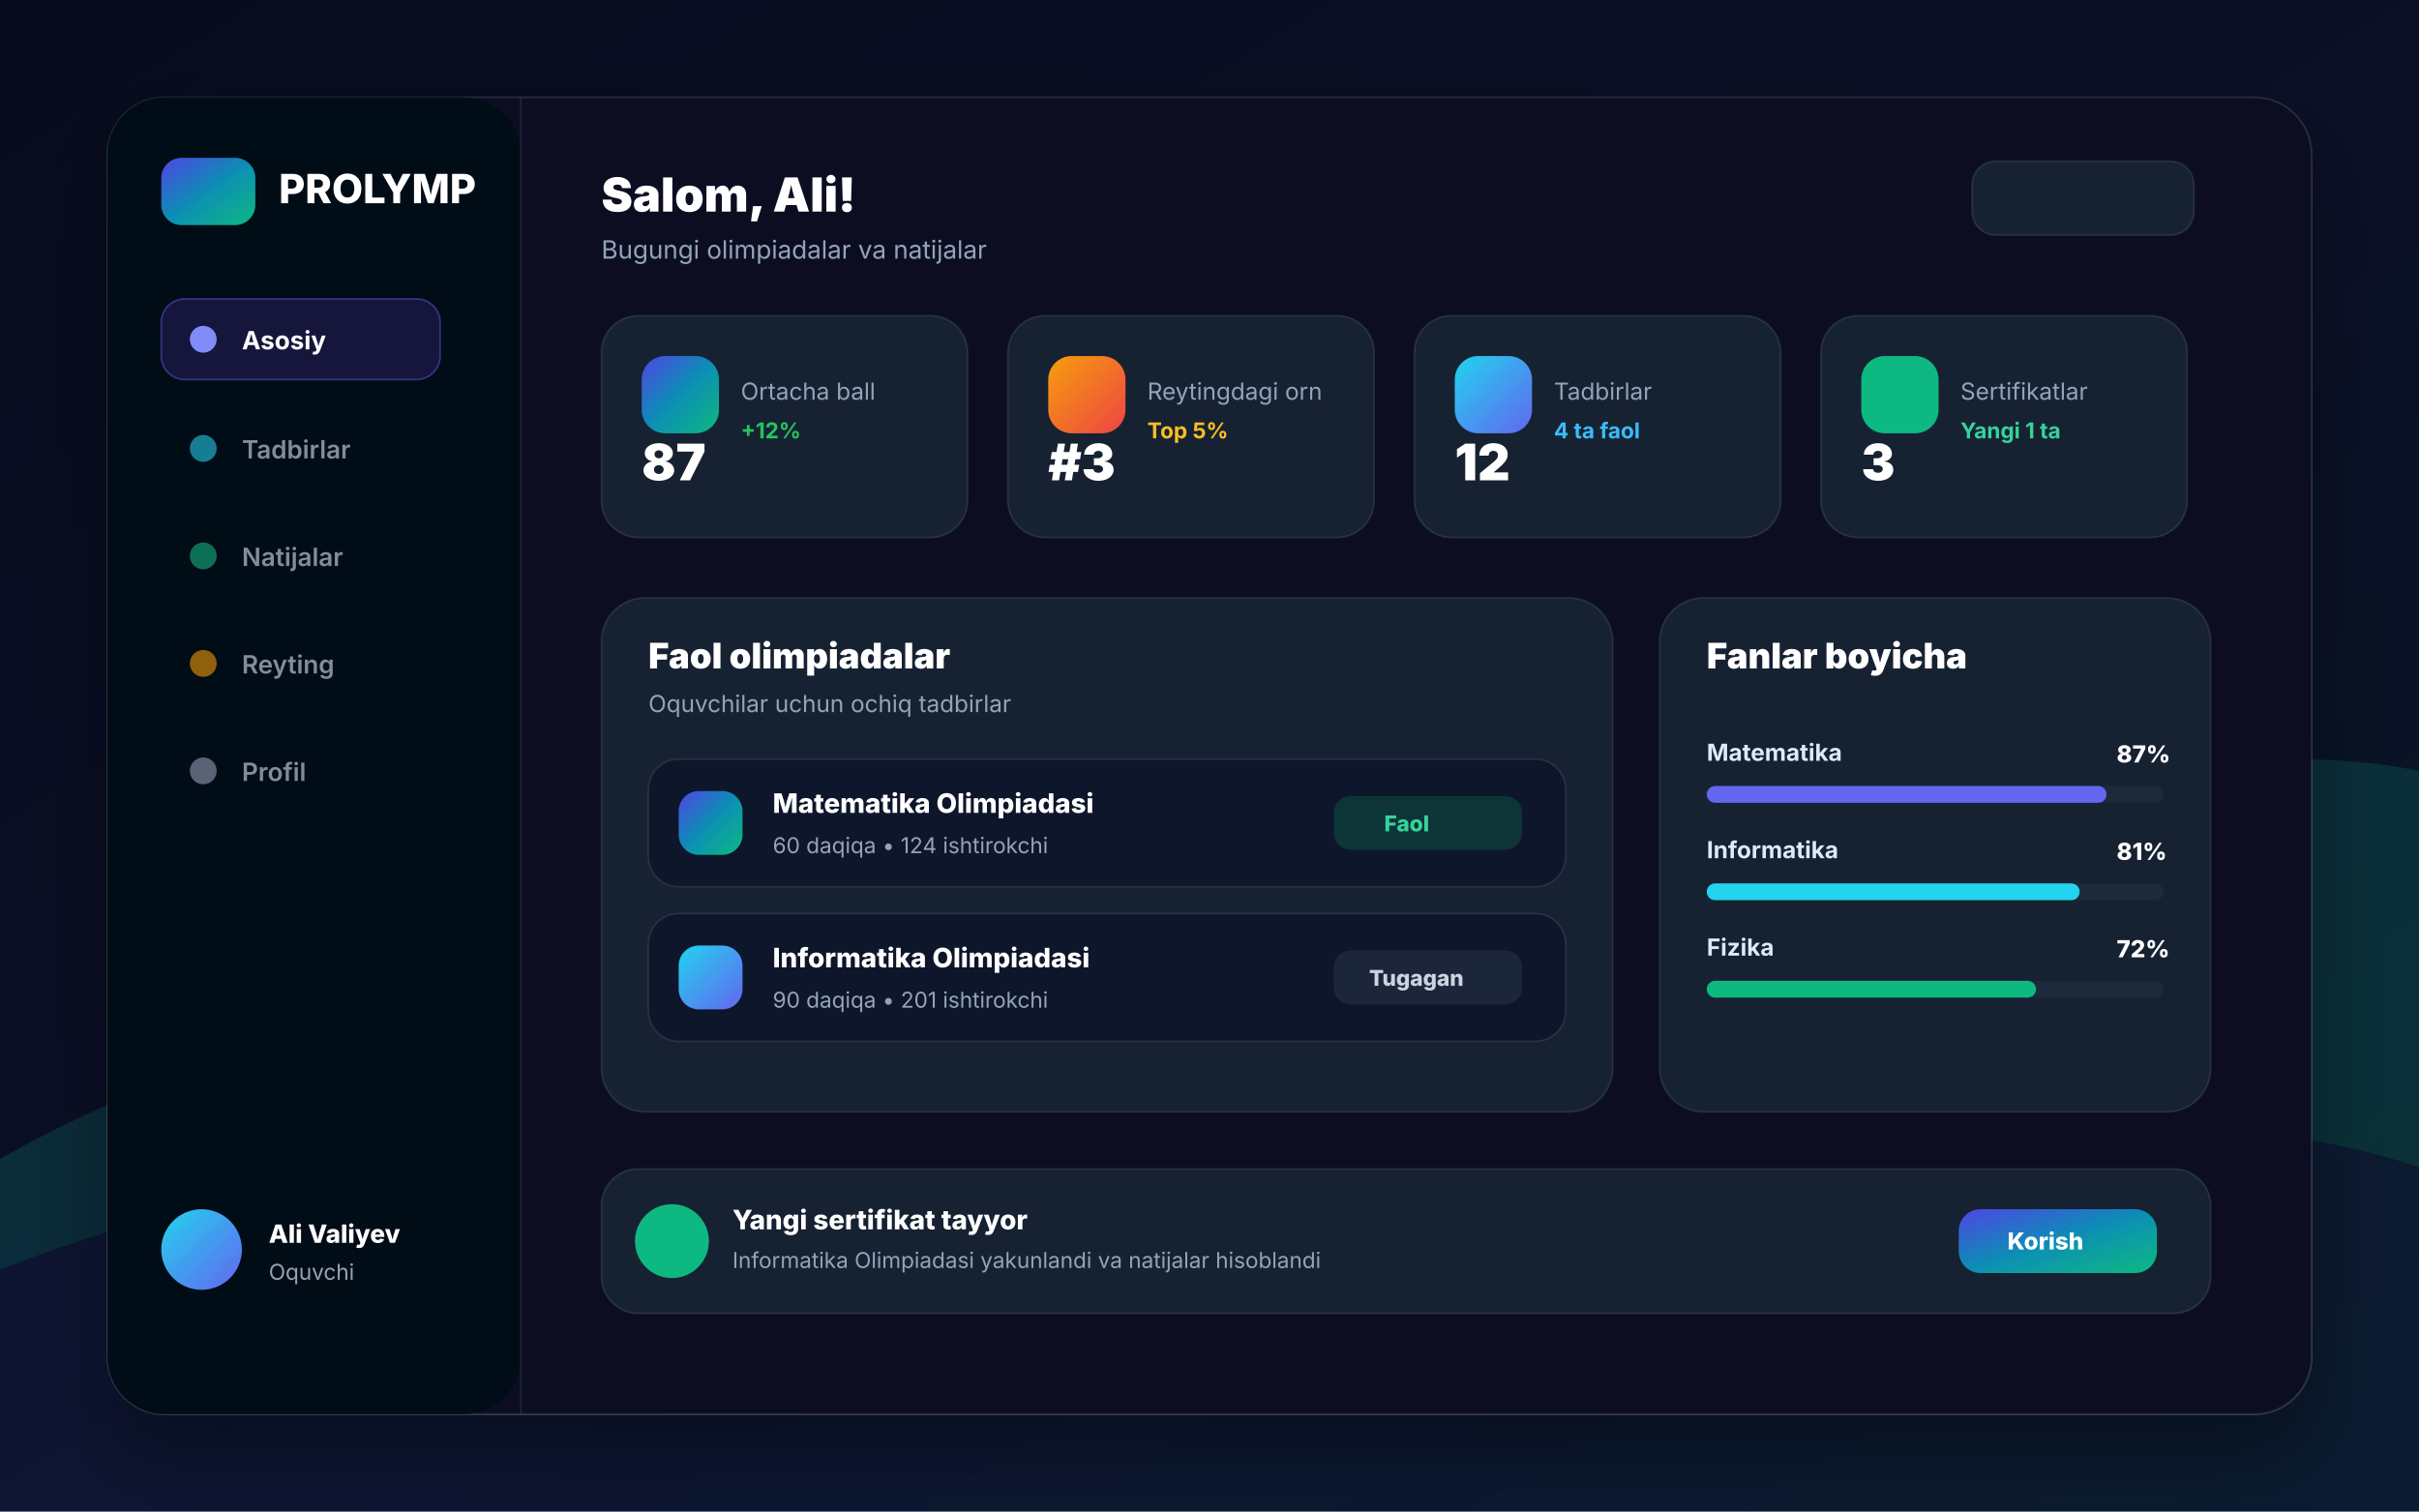
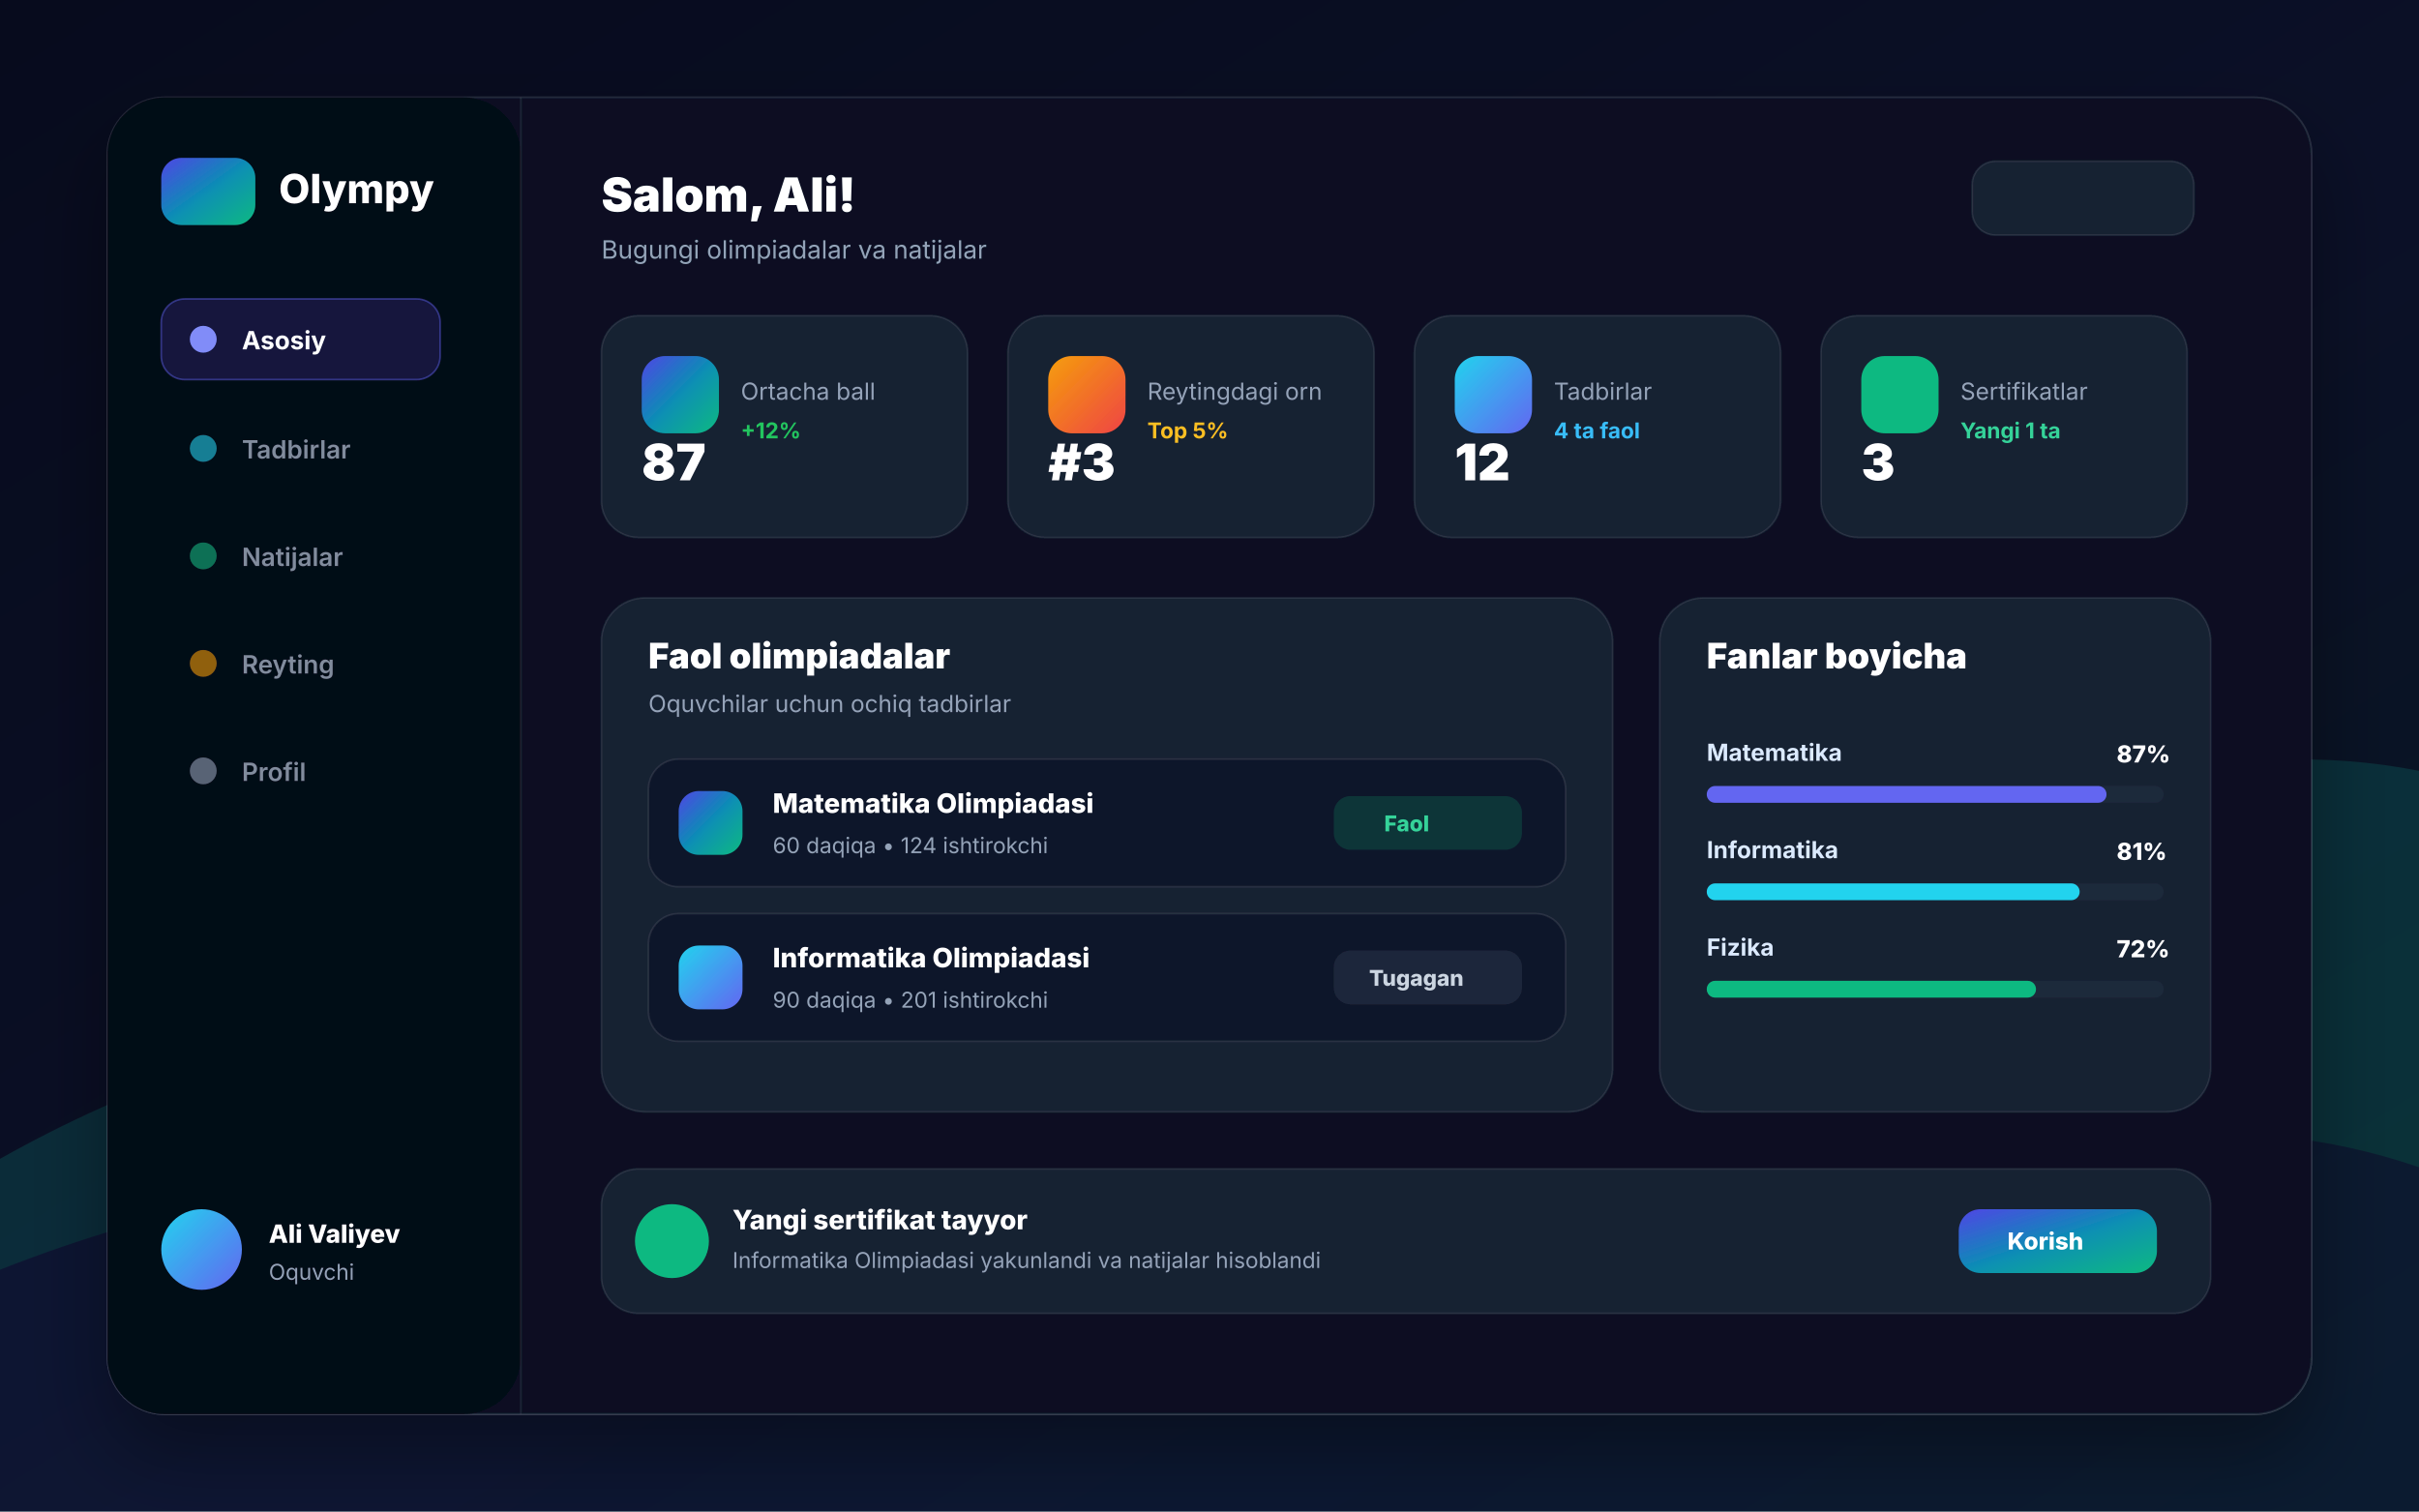
<svg xmlns="http://www.w3.org/2000/svg" width="1440" height="900" viewBox="0 0 1440 900" role="img" aria-labelledby="title desc">
  <defs>
    <linearGradient id="bg" x1="0" y1="0" x2="1" y2="1">
      <stop offset="0" stop-color="#070b1d" />
      <stop offset="0.55" stop-color="#0b1027" />
      <stop offset="1" stop-color="#071822" />
    </linearGradient>
    <linearGradient id="brand" x1="0" y1="0" x2="1" y2="1">
      <stop offset="0" stop-color="#4f46e5" />
      <stop offset="0.52" stop-color="#0891b2" />
      <stop offset="1" stop-color="#10b981" />
    </linearGradient>
    <linearGradient id="warm" x1="0" y1="0" x2="1" y2="1">
      <stop offset="0" stop-color="#f59e0b" />
      <stop offset="1" stop-color="#ef4444" />
    </linearGradient>
    <linearGradient id="cool" x1="0" y1="0" x2="1" y2="1">
      <stop offset="0" stop-color="#22d3ee" />
      <stop offset="1" stop-color="#6366f1" />
    </linearGradient>
    <filter id="shadow" x="-20%" y="-20%" width="140%" height="140%">
      <feDropShadow dx="0" dy="24" stdDeviation="24" flood-color="#000000" flood-opacity="0.36" />
    </filter>
  </defs>
  <rect width="1440" height="900" fill="url(#bg)" />
  <path d="M0 0h1440v900H0z" fill="none" />
  <g opacity="0.28">
    <path d="M0 690c160-90 330-112 520-64 232 59 357 37 542-73 143-85 268-116 378-94v441H0z" fill="#0f766e" />
    <path d="M0 756c194-76 376-75 545 3 189 88 370 83 543-16 123-70 241-86 352-48v205H0z" fill="#172554" />
  </g>
  <g filter="url(#shadow)">
    <rect x="64" y="58" width="1312" height="784" rx="34" fill="#081124" stroke="#ffffff" stroke-opacity="0.11" />
    <rect x="64" y="58" width="246" height="784" rx="34" fill="#050a18" />
    <path d="M310 58v784" stroke="#ffffff" stroke-opacity="0.08" />
    <g transform="translate(96 94)">
      <rect width="56" height="40" rx="12" fill="url(#brand)" />
-       <text x="70" y="27" fill="#fff" font-family="Inter, Arial, sans-serif" font-size="24" font-weight="800">PROLYMP</text>
+       <text x="70" y="27" fill="#fff" font-family="Inter, Arial, sans-serif" font-size="24" font-weight="800">Olympy</text>
    </g>
    <g transform="translate(96 178)" fill="none" font-family="Inter, Arial, sans-serif">
      <rect width="166" height="48" rx="14" fill="#4f46e5" fill-opacity="0.18" stroke="#6366f1" stroke-opacity="0.45" />
      <circle cx="25" cy="24" r="8" fill="#818cf8" />
      <text x="48" y="30" fill="#fff" font-size="15" font-weight="700">Asosiy</text>
      <g opacity="0.58">
        <circle cx="25" cy="89" r="8" fill="#22d3ee" />
        <text x="48" y="95" fill="#dbeafe" font-size="15" font-weight="600">Tadbirlar</text>
        <circle cx="25" cy="153" r="8" fill="#10b981" />
        <text x="48" y="159" fill="#dbeafe" font-size="15" font-weight="600">Natijalar</text>
        <circle cx="25" cy="217" r="8" fill="#f59e0b" />
        <text x="48" y="223" fill="#dbeafe" font-size="15" font-weight="600">Reyting</text>
        <circle cx="25" cy="281" r="8" fill="#94a3b8" />
        <text x="48" y="287" fill="#dbeafe" font-size="15" font-weight="600">Profil</text>
      </g>
    </g>
    <g transform="translate(96 720)">
      <circle cx="24" cy="24" r="24" fill="url(#cool)" />
      <text x="64" y="20" fill="#fff" font-family="Inter, Arial, sans-serif" font-size="15" font-weight="800">Ali Valiyev</text>
      <text x="64" y="42" fill="#94a3b8" font-family="Inter, Arial, sans-serif" font-size="13">Oquvchi</text>
    </g>
    <g transform="translate(358 96)" font-family="Inter, Arial, sans-serif">
      <text x="0" y="30" fill="#fff" font-size="28" font-weight="850">Salom, Ali!</text>
      <text x="0" y="58" fill="#94a3b8" font-size="15">Bugungi olimpiadalar va natijalar</text>
      <rect x="816" y="0" width="132" height="44" rx="14" fill="#ffffff" fill-opacity="0.07" stroke="#ffffff" stroke-opacity="0.1" />
      <text id="landing-date" x="840" y="28" fill="#dbeafe" font-size="14" font-weight="700" />
    </g>
    <g transform="translate(358 188)" font-family="Inter, Arial, sans-serif">
      <g>
        <rect width="218" height="132" rx="22" fill="#ffffff" fill-opacity="0.07" stroke="#ffffff" stroke-opacity="0.1" />
        <rect x="24" y="24" width="46" height="46" rx="14" fill="url(#brand)" />
        <text x="24" y="98" fill="#fff" font-size="30" font-weight="850">87</text>
        <text x="83" y="50" fill="#94a3b8" font-size="14">Ortacha ball</text>
        <text x="83" y="73" fill="#22c55e" font-size="13" font-weight="700">+12%</text>
      </g>
      <g transform="translate(242 0)">
        <rect width="218" height="132" rx="22" fill="#ffffff" fill-opacity="0.07" stroke="#ffffff" stroke-opacity="0.1" />
        <rect x="24" y="24" width="46" height="46" rx="14" fill="url(#warm)" />
        <text x="24" y="98" fill="#fff" font-size="30" font-weight="850">#3</text>
        <text x="83" y="50" fill="#94a3b8" font-size="14">Reytingdagi orn</text>
        <text x="83" y="73" fill="#fbbf24" font-size="13" font-weight="700">Top 5%</text>
      </g>
      <g transform="translate(484 0)">
        <rect width="218" height="132" rx="22" fill="#ffffff" fill-opacity="0.07" stroke="#ffffff" stroke-opacity="0.1" />
        <rect x="24" y="24" width="46" height="46" rx="14" fill="url(#cool)" />
        <text x="24" y="98" fill="#fff" font-size="30" font-weight="850">12</text>
        <text x="83" y="50" fill="#94a3b8" font-size="14">Tadbirlar</text>
        <text x="83" y="73" fill="#38bdf8" font-size="13" font-weight="700">4 ta faol</text>
      </g>
      <g transform="translate(726 0)">
        <rect width="218" height="132" rx="22" fill="#ffffff" fill-opacity="0.07" stroke="#ffffff" stroke-opacity="0.1" />
        <rect x="24" y="24" width="46" height="46" rx="14" fill="#10b981" />
        <text x="24" y="98" fill="#fff" font-size="30" font-weight="850">3</text>
        <text x="83" y="50" fill="#94a3b8" font-size="14">Sertifikatlar</text>
        <text x="83" y="73" fill="#34d399" font-size="13" font-weight="700">Yangi 1 ta</text>
      </g>
    </g>
    <g transform="translate(358 356)" font-family="Inter, Arial, sans-serif">
      <rect width="602" height="306" rx="26" fill="#ffffff" fill-opacity="0.07" stroke="#ffffff" stroke-opacity="0.1" />
      <text x="28" y="42" fill="#fff" font-size="21" font-weight="850">Faol olimpiadalar</text>
      <text x="28" y="68" fill="#94a3b8" font-size="14">Oquvchilar uchun ochiq tadbirlar</text>
      <g transform="translate(28 96)">
        <rect width="546" height="76" rx="18" fill="#0f172a" stroke="#ffffff" stroke-opacity="0.09" />
        <rect x="18" y="19" width="38" height="38" rx="12" fill="url(#brand)" />
        <text x="74" y="32" fill="#fff" font-size="16" font-weight="800">Matematika Olimpiadasi</text>
        <text x="74" y="56" fill="#94a3b8" font-size="13">60 daqiqa • 124 ishtirokchi</text>
        <rect x="408" y="22" width="112" height="32" rx="10" fill="#10b981" fill-opacity="0.18" />
        <text x="438" y="43" fill="#34d399" font-size="13" font-weight="800">Faol</text>
      </g>
      <g transform="translate(28 188)">
        <rect width="546" height="76" rx="18" fill="#0f172a" stroke="#ffffff" stroke-opacity="0.09" />
        <rect x="18" y="19" width="38" height="38" rx="12" fill="url(#cool)" />
        <text x="74" y="32" fill="#fff" font-size="16" font-weight="800">Informatika Olimpiadasi</text>
        <text x="74" y="56" fill="#94a3b8" font-size="13">90 daqiqa • 201 ishtirokchi</text>
        <rect x="408" y="22" width="112" height="32" rx="10" fill="#64748b" fill-opacity="0.18" />
        <text x="429" y="43" fill="#cbd5e1" font-size="13" font-weight="800">Tugagan</text>
      </g>
    </g>
    <g transform="translate(988 356)" font-family="Inter, Arial, sans-serif">
      <rect width="328" height="306" rx="26" fill="#ffffff" fill-opacity="0.07" stroke="#ffffff" stroke-opacity="0.1" />
      <text x="28" y="42" fill="#fff" font-size="21" font-weight="850">Fanlar boyicha</text>
      <g transform="translate(28 78)">
        <text y="19" fill="#dbeafe" font-size="14" font-weight="700">Matematika</text>
        <rect y="34" width="272" height="10" rx="5" fill="#1e293b" />
        <rect y="34" width="238" height="10" rx="5" fill="#6366f1" />
        <text x="244" y="20" fill="#fff" font-size="14" font-weight="800">87%</text>
      </g>
      <g transform="translate(28 136)">
        <text y="19" fill="#dbeafe" font-size="14" font-weight="700">Informatika</text>
        <rect y="34" width="272" height="10" rx="5" fill="#1e293b" />
        <rect y="34" width="222" height="10" rx="5" fill="#22d3ee" />
        <text x="244" y="20" fill="#fff" font-size="14" font-weight="800">81%</text>
      </g>
      <g transform="translate(28 194)">
        <text y="19" fill="#dbeafe" font-size="14" font-weight="700">Fizika</text>
        <rect y="34" width="272" height="10" rx="5" fill="#1e293b" />
        <rect y="34" width="196" height="10" rx="5" fill="#10b981" />
        <text x="244" y="20" fill="#fff" font-size="14" font-weight="800">72%</text>
      </g>
    </g>
    <g transform="translate(358 696)" font-family="Inter, Arial, sans-serif">
      <rect width="958" height="86" rx="22" fill="#ffffff" fill-opacity="0.07" stroke="#ffffff" stroke-opacity="0.1" />
      <circle cx="42" cy="43" r="22" fill="#10b981" />
      <text x="78" y="36" fill="#fff" font-size="16" font-weight="800">Yangi sertifikat tayyor</text>
      <text x="78" y="59" fill="#94a3b8" font-size="13">Informatika Olimpiadasi yakunlandi va natijalar hisoblandi</text>
      <rect x="808" y="24" width="118" height="38" rx="13" fill="url(#brand)" />
      <text x="837" y="48" fill="#fff" font-size="14" font-weight="800">Korish</text>
    </g>
  </g>
</svg>
